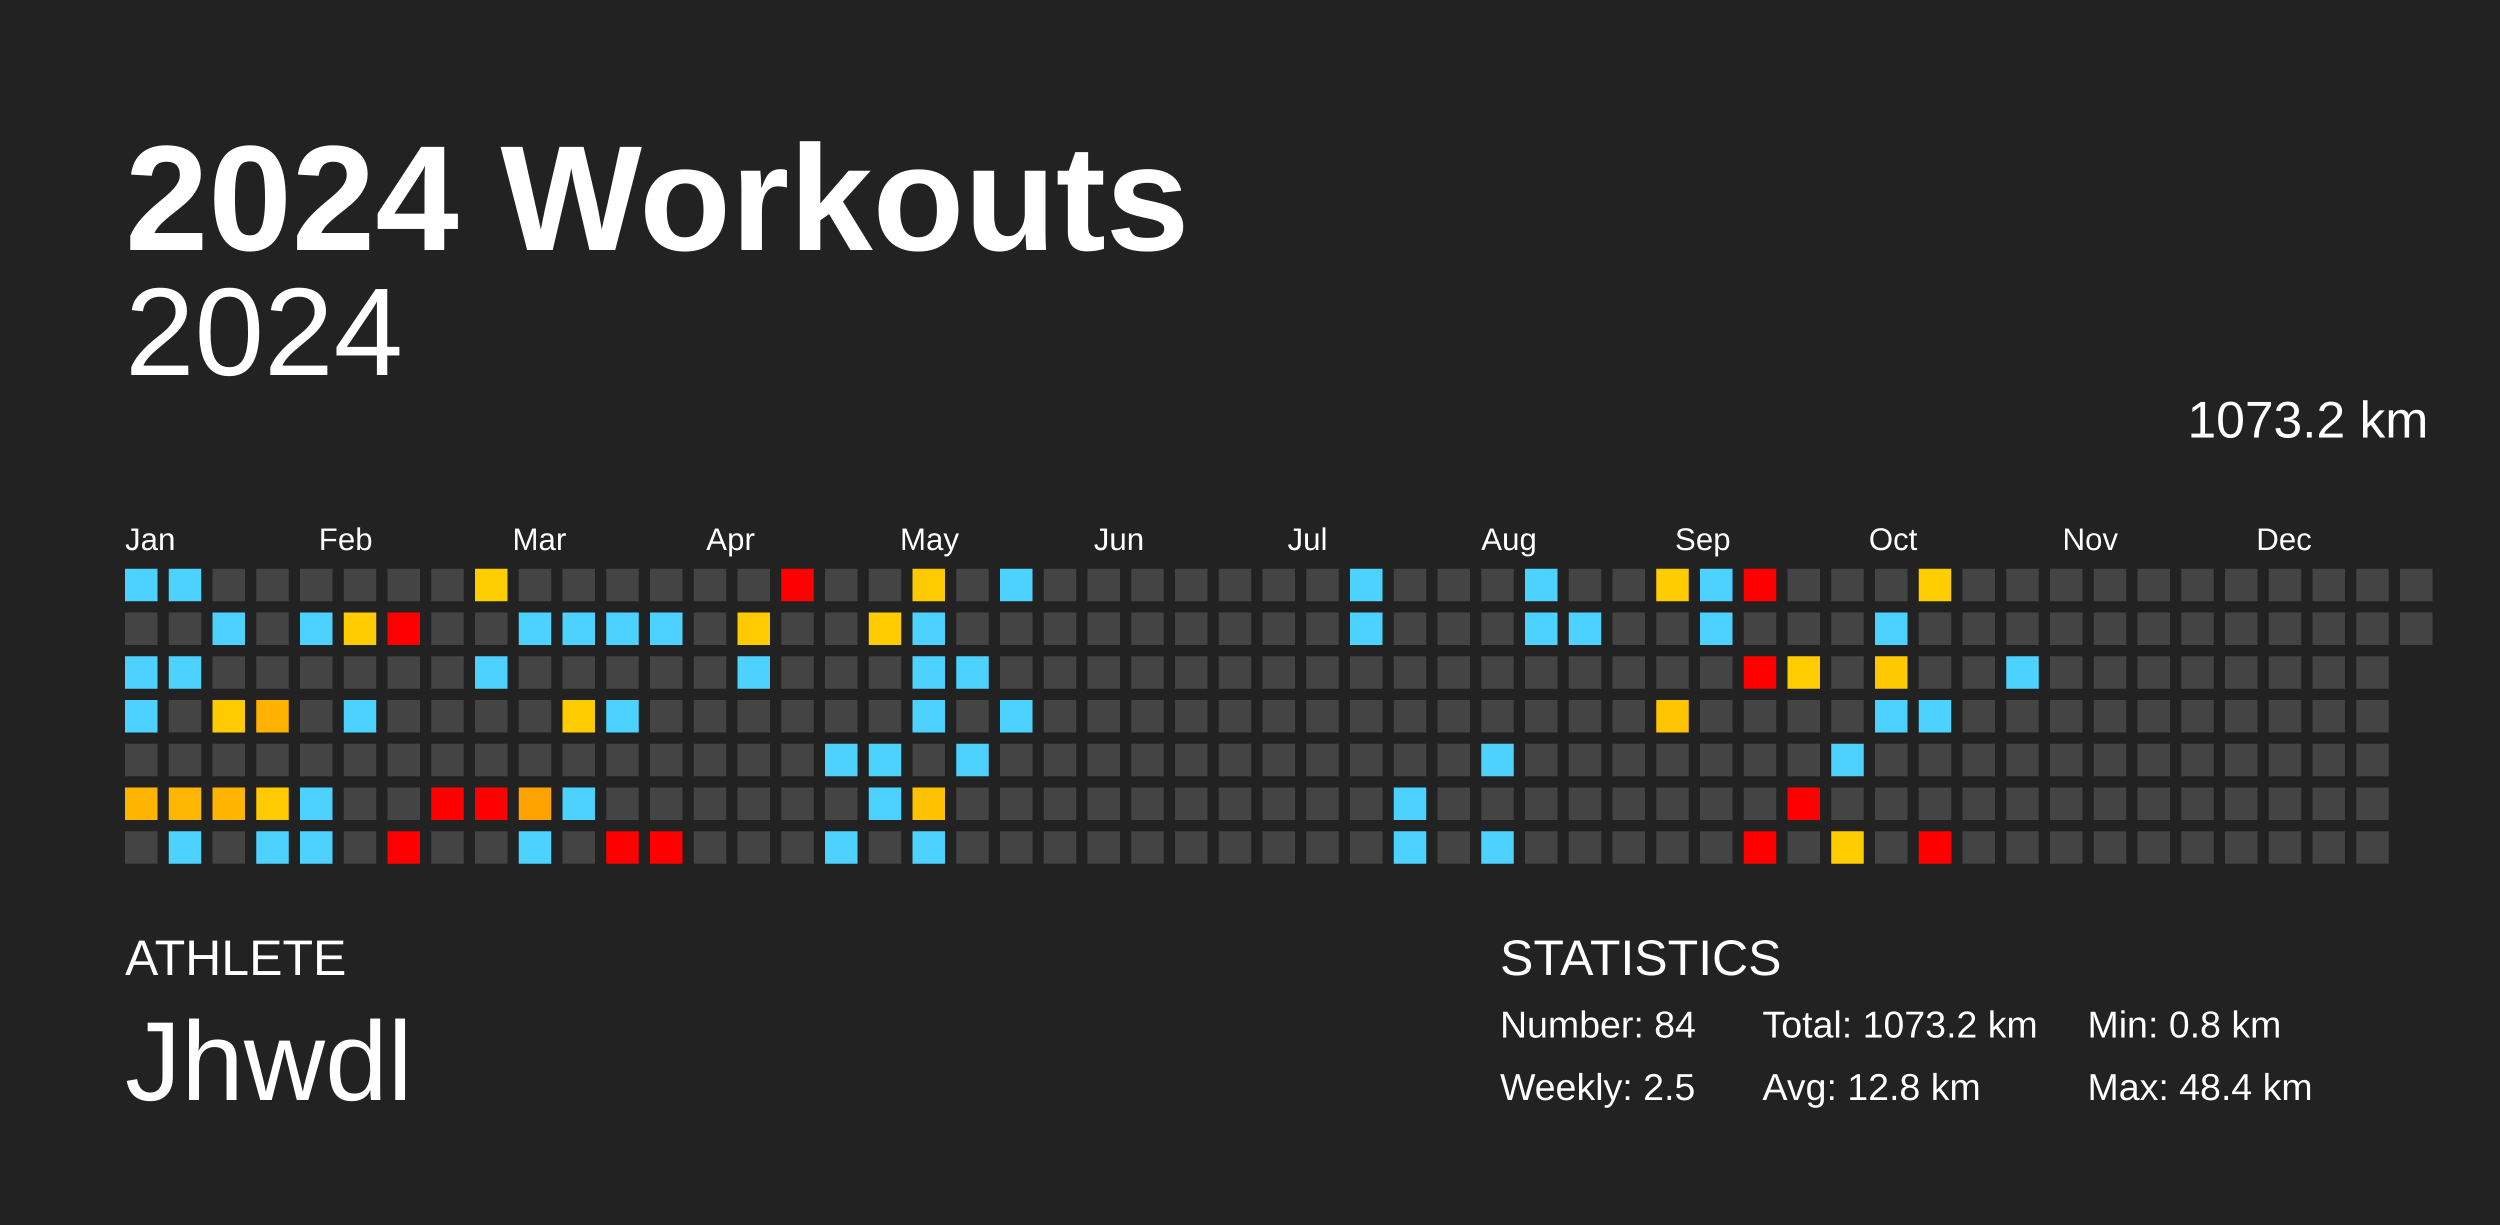
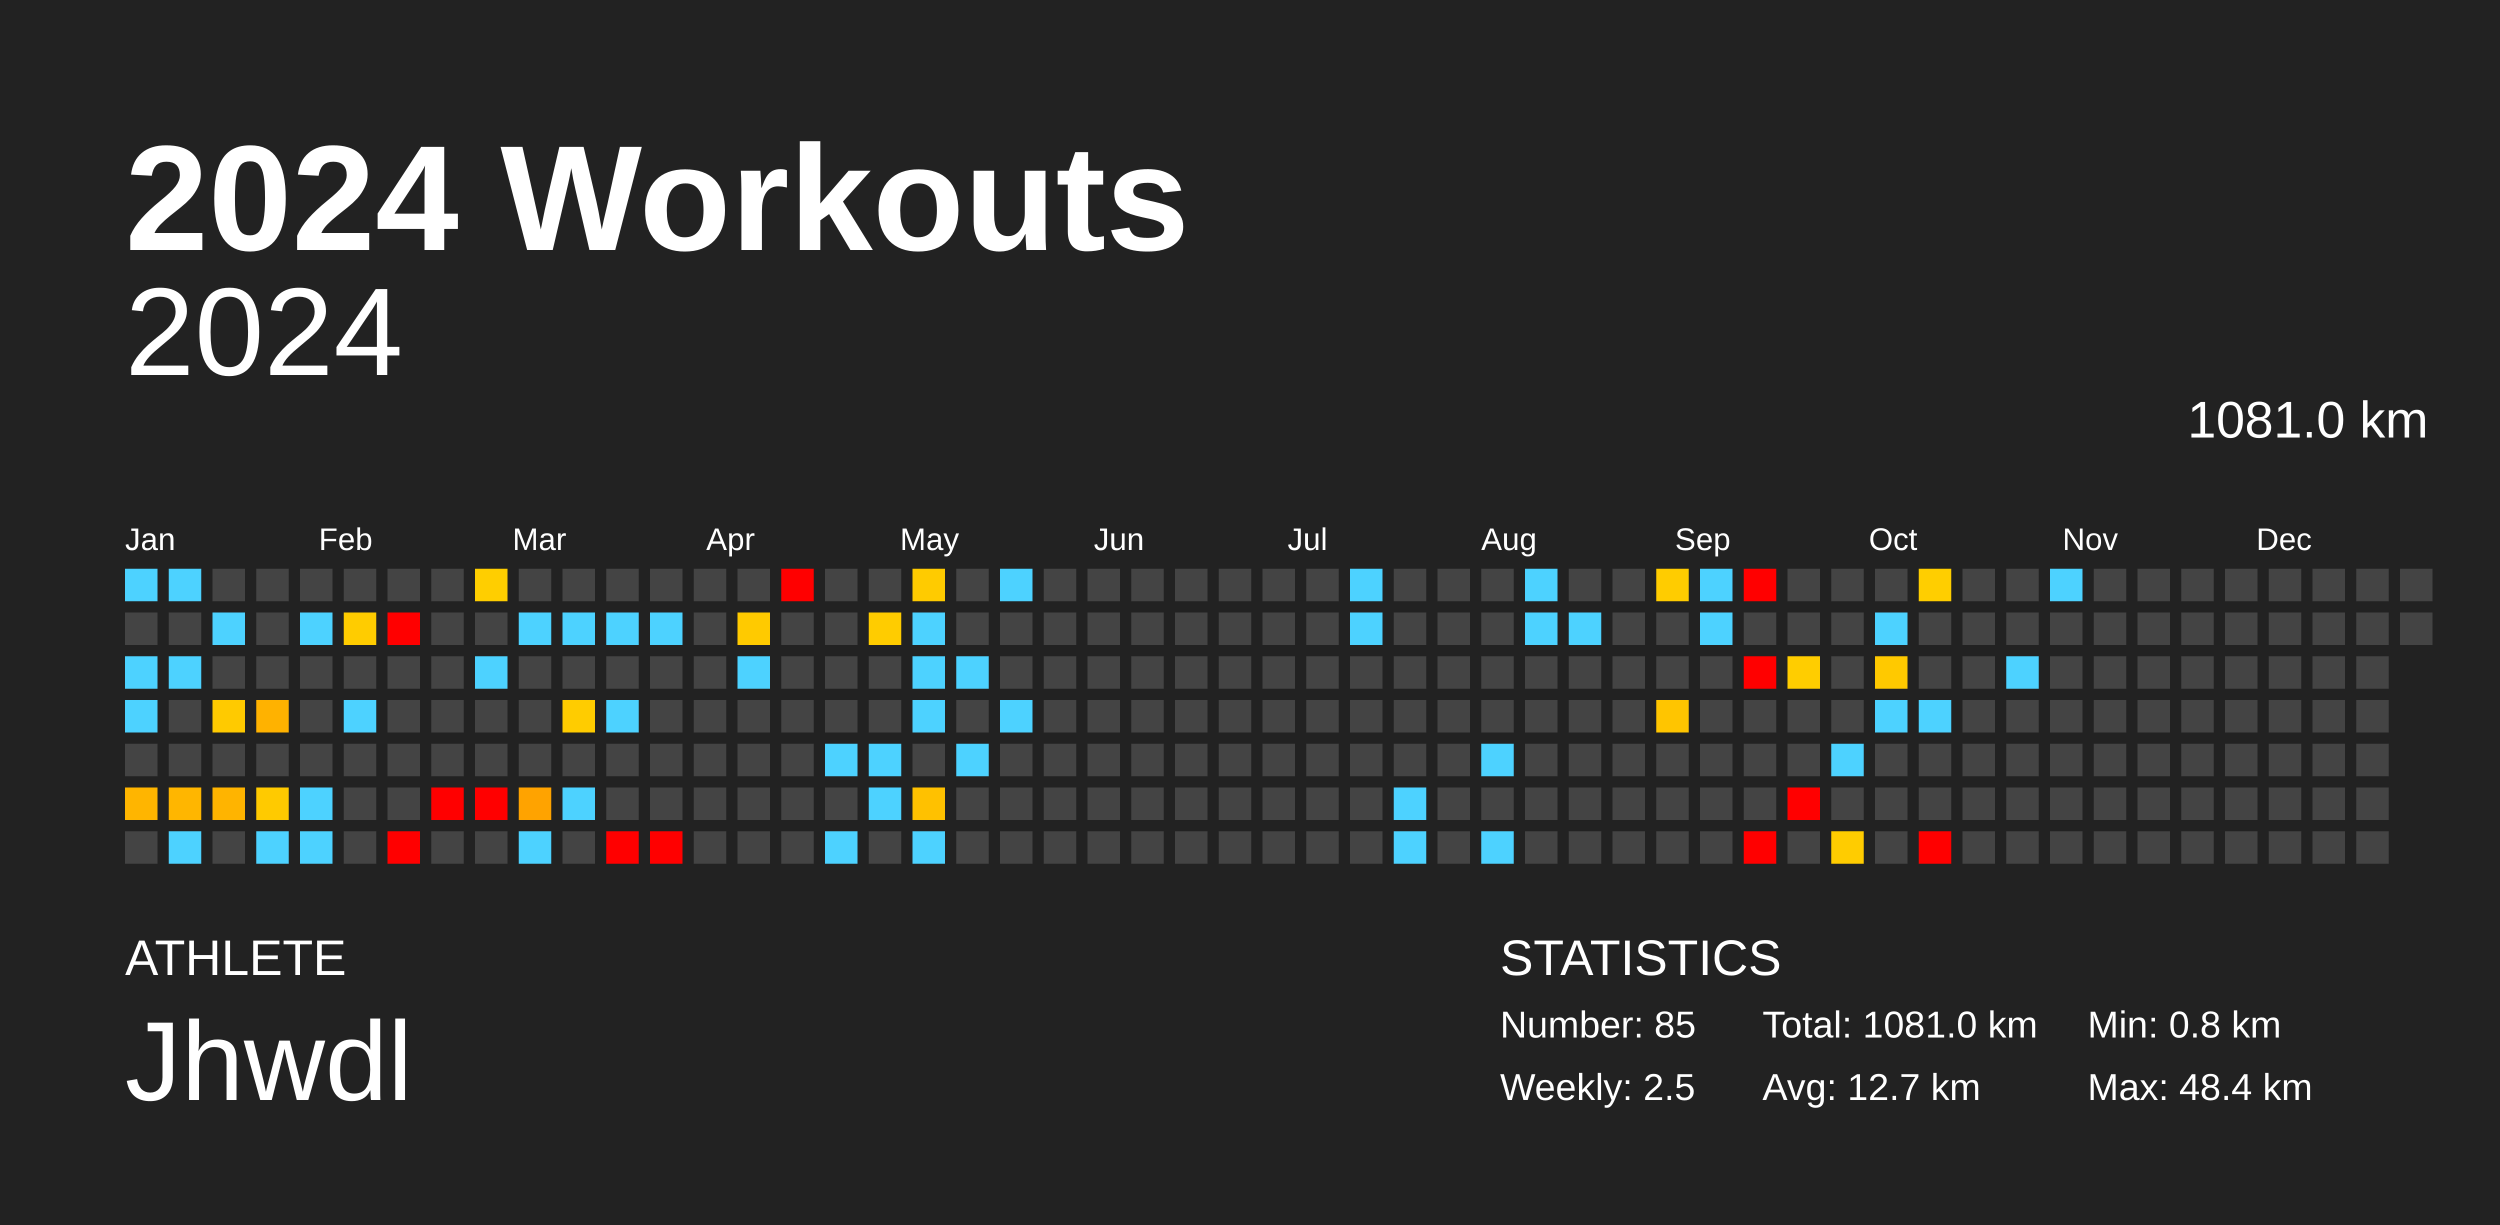
<svg xmlns="http://www.w3.org/2000/svg" baseProfile="full" height="98mm" version="1.1" viewBox="0,0,200,98" width="200mm">
  <defs />
  <rect fill="#222222" height="98" width="200" x="0" y="0" />
  <text fill="#FFFFFF" style="font-size:12px; font-family:Arial; font-weight:bold;" x="10" y="20">2024 Workouts</text>
  <text fill="#FFFFFF" style="font-size:4px; font-family:Arial" x="10" y="78">ATHLETE</text>
  <text fill="#FFFFFF" style="font-size:9px; font-family:Arial" x="10" y="88">Jhwdl</text>
  <text fill="#FFFFFF" style="font-size:4px; font-family:Arial" x="120" y="78">STATISTICS</text>
-   <text fill="#FFFFFF" style="font-size:3px; font-family:Arial" x="120" y="83">Number: 84</text>
+   <text fill="#FFFFFF" style="font-size:3px; font-family:Arial" x="120" y="83">Number: 85</text>
  <text fill="#FFFFFF" style="font-size:3px; font-family:Arial" x="120" y="88">Weekly: 2.5</text>
-   <text fill="#FFFFFF" style="font-size:3px; font-family:Arial" x="141" y="83">Total: 1073.2 km</text>
-   <text fill="#FFFFFF" style="font-size:3px; font-family:Arial" x="141" y="88">Avg: 12.8 km</text>
+   <text fill="#FFFFFF" style="font-size:3px; font-family:Arial" x="141" y="83">Total: 1081.0 km</text>
+   <text fill="#FFFFFF" style="font-size:3px; font-family:Arial" x="141" y="88">Avg: 12.7 km</text>
  <text fill="#FFFFFF" style="font-size:3px; font-family:Arial" x="167" y="83">Min: 0.8 km</text>
  <text fill="#FFFFFF" style="font-size:3px; font-family:Arial" x="167" y="88">Max: 48.4 km</text>
  <text alignment-baseline="hanging" fill="#FFFFFF" style="font-size:10.0px; font-family:Arial;" x="10" y="30">2024</text>
-   <text alignment-baseline="hanging" fill="#FFFFFF" style="font-size:4.125px; font-family:Arial;" x="175" y="35">1073.2 km</text>
+   <text alignment-baseline="hanging" fill="#FFFFFF" style="font-size:4.125px; font-family:Arial;" x="175" y="35">1081.0 km</text>
  <text fill="#FFFFFF" style="font-size:2.5px; font-family:Arial" x="10.0" y="44">Jan</text>
  <text fill="#FFFFFF" style="font-size:2.5px; font-family:Arial" x="25.5" y="44">Feb</text>
  <text fill="#FFFFFF" style="font-size:2.5px; font-family:Arial" x="41.0" y="44">Mar</text>
  <text fill="#FFFFFF" style="font-size:2.5px; font-family:Arial" x="56.5" y="44">Apr</text>
  <text fill="#FFFFFF" style="font-size:2.5px; font-family:Arial" x="72.0" y="44">May</text>
  <text fill="#FFFFFF" style="font-size:2.5px; font-family:Arial" x="87.5" y="44">Jun</text>
  <text fill="#FFFFFF" style="font-size:2.5px; font-family:Arial" x="103.0" y="44">Jul</text>
  <text fill="#FFFFFF" style="font-size:2.5px; font-family:Arial" x="118.5" y="44">Aug</text>
  <text fill="#FFFFFF" style="font-size:2.5px; font-family:Arial" x="134.0" y="44">Sep</text>
  <text fill="#FFFFFF" style="font-size:2.5px; font-family:Arial" x="149.5" y="44">Oct</text>
  <text fill="#FFFFFF" style="font-size:2.5px; font-family:Arial" x="165.0" y="44">Nov</text>
  <text fill="#FFFFFF" style="font-size:2.5px; font-family:Arial" x="180.5" y="44">Dec</text>
  <rect fill="#4dd2ff" height="2.6" width="2.6" x="10.0" y="45.5" />
  <rect fill="#444444" height="2.6" width="2.6" x="10.0" y="49.0" />
  <rect fill="#4dd2ff" height="2.6" width="2.6" x="10.0" y="52.5" />
  <rect fill="#4dd2ff" height="2.6" width="2.6" x="10.0" y="56.0" />
  <rect fill="#444444" height="2.6" width="2.6" x="10.0" y="59.5" />
  <rect fill="#ffb500" height="2.6" width="2.6" x="10.0" y="63.0" />
  <rect fill="#444444" height="2.6" width="2.6" x="10.0" y="66.5" />
  <rect fill="#4dd2ff" height="2.6" width="2.6" x="13.5" y="45.5" />
  <rect fill="#444444" height="2.6" width="2.6" x="13.5" y="49.0" />
  <rect fill="#4dd2ff" height="2.6" width="2.6" x="13.5" y="52.5" />
  <rect fill="#444444" height="2.6" width="2.6" x="13.5" y="56.0" />
  <rect fill="#444444" height="2.6" width="2.6" x="13.5" y="59.5" />
  <rect fill="#ffb600" height="2.6" width="2.6" x="13.5" y="63.0" />
  <rect fill="#4dd2ff" height="2.6" width="2.6" x="13.5" y="66.5" />
  <rect fill="#444444" height="2.6" width="2.6" x="17.0" y="45.5" />
  <rect fill="#4dd2ff" height="2.6" width="2.6" x="17.0" y="49.0" />
  <rect fill="#444444" height="2.6" width="2.6" x="17.0" y="52.5" />
  <rect fill="#ffca00" height="2.6" width="2.6" x="17.0" y="56.0" />
  <rect fill="#444444" height="2.6" width="2.6" x="17.0" y="59.5" />
  <rect fill="#ffb400" height="2.6" width="2.6" x="17.0" y="63.0" />
  <rect fill="#444444" height="2.6" width="2.6" x="17.0" y="66.5" />
  <rect fill="#444444" height="2.6" width="2.6" x="20.5" y="45.5" />
  <rect fill="#444444" height="2.6" width="2.6" x="20.5" y="49.0" />
  <rect fill="#444444" height="2.6" width="2.6" x="20.5" y="52.5" />
  <rect fill="#ffb200" height="2.6" width="2.6" x="20.5" y="56.0" />
  <rect fill="#444444" height="2.6" width="2.6" x="20.5" y="59.5" />
  <rect fill="#ffca00" height="2.6" width="2.6" x="20.5" y="63.0" />
  <rect fill="#4dd2ff" height="2.6" width="2.6" x="20.5" y="66.5" />
  <rect fill="#444444" height="2.6" width="2.6" x="24.0" y="45.5" />
  <rect fill="#4dd2ff" height="2.6" width="2.6" x="24.0" y="49.0" />
  <rect fill="#444444" height="2.6" width="2.6" x="24.0" y="52.5" />
  <rect fill="#444444" height="2.6" width="2.6" x="24.0" y="56.0" />
  <rect fill="#444444" height="2.6" width="2.6" x="24.0" y="59.5" />
  <rect fill="#4dd2ff" height="2.6" width="2.6" x="24.0" y="63.0" />
  <rect fill="#4dd2ff" height="2.6" width="2.6" x="24.0" y="66.5" />
  <rect fill="#444444" height="2.6" width="2.6" x="27.5" y="45.5" />
  <rect fill="#ffcc00" height="2.6" width="2.6" x="27.5" y="49.0" />
  <rect fill="#444444" height="2.6" width="2.6" x="27.5" y="52.5" />
  <rect fill="#4dd2ff" height="2.6" width="2.6" x="27.5" y="56.0" />
  <rect fill="#444444" height="2.6" width="2.6" x="27.5" y="59.5" />
  <rect fill="#444444" height="2.6" width="2.6" x="27.5" y="63.0" />
  <rect fill="#444444" height="2.6" width="2.6" x="27.5" y="66.5" />
  <rect fill="#444444" height="2.6" width="2.6" x="31.0" y="45.5" />
  <rect fill="red" height="2.6" width="2.6" x="31.0" y="49.0" />
  <rect fill="#444444" height="2.6" width="2.6" x="31.0" y="52.5" />
  <rect fill="#444444" height="2.6" width="2.6" x="31.0" y="56.0" />
  <rect fill="#444444" height="2.6" width="2.6" x="31.0" y="59.5" />
  <rect fill="#444444" height="2.6" width="2.6" x="31.0" y="63.0" />
  <rect fill="red" height="2.6" width="2.6" x="31.0" y="66.5" />
  <rect fill="#444444" height="2.6" width="2.6" x="34.5" y="45.5" />
  <rect fill="#444444" height="2.6" width="2.6" x="34.5" y="49.0" />
  <rect fill="#444444" height="2.6" width="2.6" x="34.5" y="52.5" />
  <rect fill="#444444" height="2.6" width="2.6" x="34.5" y="56.0" />
  <rect fill="#444444" height="2.6" width="2.6" x="34.5" y="59.5" />
  <rect fill="red" height="2.6" width="2.6" x="34.5" y="63.0" />
  <rect fill="#444444" height="2.6" width="2.6" x="34.5" y="66.5" />
  <rect fill="#ffce00" height="2.6" width="2.6" x="38.0" y="45.5" />
  <rect fill="#444444" height="2.6" width="2.6" x="38.0" y="49.0" />
  <rect fill="#4dd2ff" height="2.6" width="2.6" x="38.0" y="52.5" />
  <rect fill="#444444" height="2.6" width="2.6" x="38.0" y="56.0" />
  <rect fill="#444444" height="2.6" width="2.6" x="38.0" y="59.5" />
  <rect fill="red" height="2.6" width="2.6" x="38.0" y="63.0" />
  <rect fill="#444444" height="2.6" width="2.6" x="38.0" y="66.5" />
  <rect fill="#444444" height="2.6" width="2.6" x="41.5" y="45.5" />
  <rect fill="#4dd2ff" height="2.6" width="2.6" x="41.5" y="49.0" />
  <rect fill="#444444" height="2.6" width="2.6" x="41.5" y="52.5" />
  <rect fill="#444444" height="2.6" width="2.6" x="41.5" y="56.0" />
  <rect fill="#444444" height="2.6" width="2.6" x="41.5" y="59.5" />
  <rect fill="#ffa300" height="2.6" width="2.6" x="41.5" y="63.0" />
  <rect fill="#4dd2ff" height="2.6" width="2.6" x="41.5" y="66.5" />
  <rect fill="#444444" height="2.6" width="2.6" x="45.0" y="45.5" />
  <rect fill="#4dd2ff" height="2.6" width="2.6" x="45.0" y="49.0" />
  <rect fill="#444444" height="2.6" width="2.6" x="45.0" y="52.5" />
  <rect fill="#ffcc00" height="2.6" width="2.6" x="45.0" y="56.0" />
  <rect fill="#444444" height="2.6" width="2.6" x="45.0" y="59.5" />
  <rect fill="#4dd2ff" height="2.6" width="2.6" x="45.0" y="63.0" />
  <rect fill="#444444" height="2.6" width="2.6" x="45.0" y="66.5" />
  <rect fill="#444444" height="2.6" width="2.6" x="48.5" y="45.5" />
  <rect fill="#4dd2ff" height="2.6" width="2.6" x="48.5" y="49.0" />
  <rect fill="#444444" height="2.6" width="2.6" x="48.5" y="52.5" />
  <rect fill="#4dd2ff" height="2.6" width="2.6" x="48.5" y="56.0" />
  <rect fill="#444444" height="2.6" width="2.6" x="48.5" y="59.5" />
  <rect fill="#444444" height="2.6" width="2.6" x="48.5" y="63.0" />
  <rect fill="red" height="2.6" width="2.6" x="48.5" y="66.5" />
  <rect fill="#444444" height="2.6" width="2.6" x="52.0" y="45.5" />
  <rect fill="#4dd2ff" height="2.6" width="2.6" x="52.0" y="49.0" />
  <rect fill="#444444" height="2.6" width="2.6" x="52.0" y="52.5" />
  <rect fill="#444444" height="2.6" width="2.6" x="52.0" y="56.0" />
  <rect fill="#444444" height="2.6" width="2.6" x="52.0" y="59.5" />
  <rect fill="#444444" height="2.6" width="2.6" x="52.0" y="63.0" />
  <rect fill="red" height="2.6" width="2.6" x="52.0" y="66.5" />
  <rect fill="#444444" height="2.6" width="2.6" x="55.5" y="45.5" />
  <rect fill="#444444" height="2.6" width="2.6" x="55.5" y="49.0" />
  <rect fill="#444444" height="2.6" width="2.6" x="55.5" y="52.5" />
  <rect fill="#444444" height="2.6" width="2.6" x="55.5" y="56.0" />
  <rect fill="#444444" height="2.6" width="2.6" x="55.5" y="59.5" />
  <rect fill="#444444" height="2.6" width="2.6" x="55.5" y="63.0" />
  <rect fill="#444444" height="2.6" width="2.6" x="55.5" y="66.5" />
  <rect fill="#444444" height="2.6" width="2.6" x="59.0" y="45.5" />
  <rect fill="#ffca00" height="2.6" width="2.6" x="59.0" y="49.0" />
  <rect fill="#4dd2ff" height="2.6" width="2.6" x="59.0" y="52.5" />
  <rect fill="#444444" height="2.6" width="2.6" x="59.0" y="56.0" />
  <rect fill="#444444" height="2.6" width="2.6" x="59.0" y="59.5" />
  <rect fill="#444444" height="2.6" width="2.6" x="59.0" y="63.0" />
  <rect fill="#444444" height="2.6" width="2.6" x="59.0" y="66.5" />
  <rect fill="red" height="2.6" width="2.6" x="62.5" y="45.5" />
  <rect fill="#444444" height="2.6" width="2.6" x="62.5" y="49.0" />
  <rect fill="#444444" height="2.6" width="2.6" x="62.5" y="52.5" />
  <rect fill="#444444" height="2.6" width="2.6" x="62.5" y="56.0" />
  <rect fill="#444444" height="2.6" width="2.6" x="62.5" y="59.5" />
  <rect fill="#444444" height="2.6" width="2.6" x="62.5" y="63.0" />
  <rect fill="#444444" height="2.6" width="2.6" x="62.5" y="66.5" />
  <rect fill="#444444" height="2.6" width="2.6" x="66.0" y="45.5" />
  <rect fill="#444444" height="2.6" width="2.6" x="66.0" y="49.0" />
  <rect fill="#444444" height="2.6" width="2.6" x="66.0" y="52.5" />
  <rect fill="#444444" height="2.6" width="2.6" x="66.0" y="56.0" />
  <rect fill="#4dd2ff" height="2.6" width="2.6" x="66.0" y="59.5" />
  <rect fill="#444444" height="2.6" width="2.6" x="66.0" y="63.0" />
  <rect fill="#4dd2ff" height="2.6" width="2.6" x="66.0" y="66.5" />
  <rect fill="#444444" height="2.6" width="2.6" x="69.5" y="45.5" />
  <rect fill="#ffcc00" height="2.6" width="2.6" x="69.5" y="49.0" />
  <rect fill="#444444" height="2.6" width="2.6" x="69.5" y="52.5" />
  <rect fill="#444444" height="2.6" width="2.6" x="69.5" y="56.0" />
  <rect fill="#4dd2ff" height="2.6" width="2.6" x="69.5" y="59.5" />
  <rect fill="#4dd2ff" height="2.6" width="2.6" x="69.5" y="63.0" />
  <rect fill="#444444" height="2.6" width="2.6" x="69.5" y="66.5" />
  <rect fill="#ffcb00" height="2.6" width="2.6" x="73.0" y="45.5" />
  <rect fill="#4dd2ff" height="2.6" width="2.6" x="73.0" y="49.0" />
  <rect fill="#4dd2ff" height="2.6" width="2.6" x="73.0" y="52.5" />
  <rect fill="#4dd2ff" height="2.6" width="2.6" x="73.0" y="56.0" />
  <rect fill="#444444" height="2.6" width="2.6" x="73.0" y="59.5" />
  <rect fill="#ffc100" height="2.6" width="2.6" x="73.0" y="63.0" />
  <rect fill="#4dd2ff" height="2.6" width="2.6" x="73.0" y="66.5" />
  <rect fill="#444444" height="2.6" width="2.6" x="76.5" y="45.5" />
  <rect fill="#444444" height="2.6" width="2.6" x="76.5" y="49.0" />
  <rect fill="#4dd2ff" height="2.6" width="2.6" x="76.5" y="52.5" />
  <rect fill="#444444" height="2.6" width="2.6" x="76.5" y="56.0" />
  <rect fill="#4dd2ff" height="2.6" width="2.6" x="76.5" y="59.5" />
  <rect fill="#444444" height="2.6" width="2.6" x="76.5" y="63.0" />
  <rect fill="#444444" height="2.6" width="2.6" x="76.5" y="66.5" />
  <rect fill="#4dd2ff" height="2.6" width="2.6" x="80.0" y="45.5" />
  <rect fill="#444444" height="2.6" width="2.6" x="80.0" y="49.0" />
  <rect fill="#444444" height="2.6" width="2.6" x="80.0" y="52.5" />
  <rect fill="#4dd2ff" height="2.6" width="2.6" x="80.0" y="56.0" />
  <rect fill="#444444" height="2.6" width="2.6" x="80.0" y="59.5" />
  <rect fill="#444444" height="2.6" width="2.6" x="80.0" y="63.0" />
  <rect fill="#444444" height="2.6" width="2.6" x="80.0" y="66.5" />
  <rect fill="#444444" height="2.6" width="2.6" x="83.5" y="45.5" />
  <rect fill="#444444" height="2.6" width="2.6" x="83.5" y="49.0" />
  <rect fill="#444444" height="2.6" width="2.6" x="83.5" y="52.5" />
  <rect fill="#444444" height="2.6" width="2.6" x="83.5" y="56.0" />
  <rect fill="#444444" height="2.6" width="2.6" x="83.5" y="59.5" />
  <rect fill="#444444" height="2.6" width="2.6" x="83.5" y="63.0" />
  <rect fill="#444444" height="2.6" width="2.6" x="83.5" y="66.5" />
  <rect fill="#444444" height="2.6" width="2.6" x="87.0" y="45.5" />
  <rect fill="#444444" height="2.6" width="2.6" x="87.0" y="49.0" />
  <rect fill="#444444" height="2.6" width="2.6" x="87.0" y="52.5" />
  <rect fill="#444444" height="2.6" width="2.6" x="87.0" y="56.0" />
  <rect fill="#444444" height="2.6" width="2.6" x="87.0" y="59.5" />
  <rect fill="#444444" height="2.6" width="2.6" x="87.0" y="63.0" />
  <rect fill="#444444" height="2.6" width="2.6" x="87.0" y="66.5" />
  <rect fill="#444444" height="2.6" width="2.6" x="90.5" y="45.5" />
  <rect fill="#444444" height="2.6" width="2.6" x="90.5" y="49.0" />
  <rect fill="#444444" height="2.6" width="2.6" x="90.5" y="52.5" />
  <rect fill="#444444" height="2.6" width="2.6" x="90.5" y="56.0" />
  <rect fill="#444444" height="2.6" width="2.6" x="90.5" y="59.5" />
  <rect fill="#444444" height="2.6" width="2.6" x="90.5" y="63.0" />
  <rect fill="#444444" height="2.6" width="2.6" x="90.5" y="66.5" />
  <rect fill="#444444" height="2.6" width="2.6" x="94.0" y="45.5" />
  <rect fill="#444444" height="2.6" width="2.6" x="94.0" y="49.0" />
  <rect fill="#444444" height="2.6" width="2.6" x="94.0" y="52.5" />
  <rect fill="#444444" height="2.6" width="2.6" x="94.0" y="56.0" />
  <rect fill="#444444" height="2.6" width="2.6" x="94.0" y="59.5" />
  <rect fill="#444444" height="2.6" width="2.6" x="94.0" y="63.0" />
  <rect fill="#444444" height="2.6" width="2.6" x="94.0" y="66.5" />
  <rect fill="#444444" height="2.6" width="2.6" x="97.5" y="45.5" />
  <rect fill="#444444" height="2.6" width="2.6" x="97.5" y="49.0" />
  <rect fill="#444444" height="2.6" width="2.6" x="97.5" y="52.5" />
  <rect fill="#444444" height="2.6" width="2.6" x="97.5" y="56.0" />
  <rect fill="#444444" height="2.6" width="2.6" x="97.5" y="59.5" />
  <rect fill="#444444" height="2.6" width="2.6" x="97.5" y="63.0" />
  <rect fill="#444444" height="2.6" width="2.6" x="97.5" y="66.5" />
  <rect fill="#444444" height="2.6" width="2.6" x="101.0" y="45.5" />
  <rect fill="#444444" height="2.6" width="2.6" x="101.0" y="49.0" />
  <rect fill="#444444" height="2.6" width="2.6" x="101.0" y="52.5" />
  <rect fill="#444444" height="2.6" width="2.6" x="101.0" y="56.0" />
  <rect fill="#444444" height="2.6" width="2.6" x="101.0" y="59.5" />
  <rect fill="#444444" height="2.6" width="2.6" x="101.0" y="63.0" />
  <rect fill="#444444" height="2.6" width="2.6" x="101.0" y="66.5" />
  <rect fill="#444444" height="2.6" width="2.6" x="104.5" y="45.5" />
  <rect fill="#444444" height="2.6" width="2.6" x="104.5" y="49.0" />
  <rect fill="#444444" height="2.6" width="2.6" x="104.5" y="52.5" />
  <rect fill="#444444" height="2.6" width="2.6" x="104.5" y="56.0" />
  <rect fill="#444444" height="2.6" width="2.6" x="104.5" y="59.5" />
  <rect fill="#444444" height="2.6" width="2.6" x="104.5" y="63.0" />
  <rect fill="#444444" height="2.6" width="2.6" x="104.5" y="66.5" />
  <rect fill="#4dd2ff" height="2.6" width="2.6" x="108.0" y="45.5" />
  <rect fill="#4dd2ff" height="2.6" width="2.6" x="108.0" y="49.0" />
  <rect fill="#444444" height="2.6" width="2.6" x="108.0" y="52.5" />
  <rect fill="#444444" height="2.6" width="2.6" x="108.0" y="56.0" />
  <rect fill="#444444" height="2.6" width="2.6" x="108.0" y="59.5" />
  <rect fill="#444444" height="2.6" width="2.6" x="108.0" y="63.0" />
  <rect fill="#444444" height="2.6" width="2.6" x="108.0" y="66.5" />
  <rect fill="#444444" height="2.6" width="2.6" x="111.5" y="45.5" />
  <rect fill="#444444" height="2.6" width="2.6" x="111.5" y="49.0" />
  <rect fill="#444444" height="2.6" width="2.6" x="111.5" y="52.5" />
  <rect fill="#444444" height="2.6" width="2.6" x="111.5" y="56.0" />
  <rect fill="#444444" height="2.6" width="2.6" x="111.5" y="59.5" />
  <rect fill="#4dd2ff" height="2.6" width="2.6" x="111.5" y="63.0" />
  <rect fill="#4dd2ff" height="2.6" width="2.6" x="111.5" y="66.5" />
  <rect fill="#444444" height="2.6" width="2.6" x="115.0" y="45.5" />
  <rect fill="#444444" height="2.6" width="2.6" x="115.0" y="49.0" />
  <rect fill="#444444" height="2.6" width="2.6" x="115.0" y="52.5" />
  <rect fill="#444444" height="2.6" width="2.6" x="115.0" y="56.0" />
  <rect fill="#444444" height="2.6" width="2.6" x="115.0" y="59.5" />
  <rect fill="#444444" height="2.6" width="2.6" x="115.0" y="63.0" />
  <rect fill="#444444" height="2.6" width="2.6" x="115.0" y="66.5" />
  <rect fill="#444444" height="2.6" width="2.6" x="118.5" y="45.5" />
  <rect fill="#444444" height="2.6" width="2.6" x="118.5" y="49.0" />
  <rect fill="#444444" height="2.6" width="2.6" x="118.5" y="52.5" />
  <rect fill="#444444" height="2.6" width="2.6" x="118.5" y="56.0" />
  <rect fill="#4dd2ff" height="2.6" width="2.6" x="118.5" y="59.5" />
  <rect fill="#444444" height="2.6" width="2.6" x="118.5" y="63.0" />
  <rect fill="#4dd2ff" height="2.6" width="2.6" x="118.5" y="66.5" />
  <rect fill="#4dd2ff" height="2.6" width="2.6" x="122.0" y="45.5" />
  <rect fill="#4dd2ff" height="2.6" width="2.6" x="122.0" y="49.0" />
  <rect fill="#444444" height="2.6" width="2.6" x="122.0" y="52.5" />
  <rect fill="#444444" height="2.6" width="2.6" x="122.0" y="56.0" />
  <rect fill="#444444" height="2.6" width="2.6" x="122.0" y="59.5" />
  <rect fill="#444444" height="2.6" width="2.6" x="122.0" y="63.0" />
  <rect fill="#444444" height="2.6" width="2.6" x="122.0" y="66.5" />
  <rect fill="#444444" height="2.6" width="2.6" x="125.5" y="45.5" />
  <rect fill="#4dd2ff" height="2.6" width="2.6" x="125.5" y="49.0" />
  <rect fill="#444444" height="2.6" width="2.6" x="125.5" y="52.5" />
  <rect fill="#444444" height="2.6" width="2.6" x="125.5" y="56.0" />
  <rect fill="#444444" height="2.6" width="2.6" x="125.5" y="59.5" />
  <rect fill="#444444" height="2.6" width="2.6" x="125.5" y="63.0" />
  <rect fill="#444444" height="2.6" width="2.6" x="125.5" y="66.5" />
  <rect fill="#444444" height="2.6" width="2.6" x="129.0" y="45.5" />
  <rect fill="#444444" height="2.6" width="2.6" x="129.0" y="49.0" />
  <rect fill="#444444" height="2.6" width="2.6" x="129.0" y="52.5" />
  <rect fill="#444444" height="2.6" width="2.6" x="129.0" y="56.0" />
  <rect fill="#444444" height="2.6" width="2.6" x="129.0" y="59.5" />
  <rect fill="#444444" height="2.6" width="2.6" x="129.0" y="63.0" />
  <rect fill="#444444" height="2.6" width="2.6" x="129.0" y="66.5" />
  <rect fill="#ffcc00" height="2.6" width="2.6" x="132.5" y="45.5" />
  <rect fill="#444444" height="2.6" width="2.6" x="132.5" y="49.0" />
  <rect fill="#444444" height="2.6" width="2.6" x="132.5" y="52.5" />
  <rect fill="#ffc500" height="2.6" width="2.6" x="132.5" y="56.0" />
  <rect fill="#444444" height="2.6" width="2.6" x="132.5" y="59.5" />
  <rect fill="#444444" height="2.6" width="2.6" x="132.5" y="63.0" />
  <rect fill="#444444" height="2.6" width="2.6" x="132.5" y="66.5" />
  <rect fill="#4dd2ff" height="2.6" width="2.6" x="136.0" y="45.5" />
  <rect fill="#4dd2ff" height="2.6" width="2.6" x="136.0" y="49.0" />
  <rect fill="#444444" height="2.6" width="2.6" x="136.0" y="52.5" />
  <rect fill="#444444" height="2.6" width="2.6" x="136.0" y="56.0" />
  <rect fill="#444444" height="2.6" width="2.6" x="136.0" y="59.5" />
  <rect fill="#444444" height="2.6" width="2.6" x="136.0" y="63.0" />
  <rect fill="#444444" height="2.6" width="2.6" x="136.0" y="66.5" />
  <rect fill="red" height="2.6" width="2.6" x="139.5" y="45.5" />
  <rect fill="#444444" height="2.6" width="2.6" x="139.5" y="49.0" />
  <rect fill="red" height="2.6" width="2.6" x="139.5" y="52.5" />
  <rect fill="#444444" height="2.6" width="2.6" x="139.5" y="56.0" />
  <rect fill="#444444" height="2.6" width="2.6" x="139.5" y="59.5" />
  <rect fill="#444444" height="2.6" width="2.6" x="139.5" y="63.0" />
  <rect fill="red" height="2.6" width="2.6" x="139.5" y="66.5" />
  <rect fill="#444444" height="2.6" width="2.6" x="143.0" y="45.5" />
  <rect fill="#444444" height="2.6" width="2.6" x="143.0" y="49.0" />
  <rect fill="#ffcd00" height="2.6" width="2.6" x="143.0" y="52.5" />
  <rect fill="#444444" height="2.6" width="2.6" x="143.0" y="56.0" />
  <rect fill="#444444" height="2.6" width="2.6" x="143.0" y="59.5" />
  <rect fill="red" height="2.6" width="2.6" x="143.0" y="63.0" />
  <rect fill="#444444" height="2.6" width="2.6" x="143.0" y="66.5" />
  <rect fill="#444444" height="2.6" width="2.6" x="146.5" y="45.5" />
  <rect fill="#444444" height="2.6" width="2.6" x="146.5" y="49.0" />
  <rect fill="#444444" height="2.6" width="2.6" x="146.5" y="52.5" />
  <rect fill="#444444" height="2.6" width="2.6" x="146.5" y="56.0" />
  <rect fill="#4dd2ff" height="2.6" width="2.6" x="146.5" y="59.5" />
  <rect fill="#444444" height="2.6" width="2.6" x="146.5" y="63.0" />
  <rect fill="#ffcc00" height="2.6" width="2.6" x="146.5" y="66.5" />
  <rect fill="#444444" height="2.6" width="2.6" x="150.0" y="45.5" />
  <rect fill="#4dd2ff" height="2.6" width="2.6" x="150.0" y="49.0" />
  <rect fill="#ffc900" height="2.6" width="2.6" x="150.0" y="52.5" />
  <rect fill="#4dd2ff" height="2.6" width="2.6" x="150.0" y="56.0" />
  <rect fill="#444444" height="2.6" width="2.6" x="150.0" y="59.5" />
  <rect fill="#444444" height="2.6" width="2.6" x="150.0" y="63.0" />
  <rect fill="#444444" height="2.6" width="2.6" x="150.0" y="66.5" />
  <rect fill="#ffce00" height="2.6" width="2.6" x="153.5" y="45.5" />
  <rect fill="#444444" height="2.6" width="2.6" x="153.5" y="49.0" />
  <rect fill="#444444" height="2.6" width="2.6" x="153.5" y="52.5" />
  <rect fill="#4dd2ff" height="2.6" width="2.6" x="153.5" y="56.0" />
  <rect fill="#444444" height="2.6" width="2.6" x="153.5" y="59.5" />
  <rect fill="#444444" height="2.6" width="2.6" x="153.5" y="63.0" />
  <rect fill="red" height="2.6" width="2.6" x="153.5" y="66.5" />
  <rect fill="#444444" height="2.6" width="2.6" x="157.0" y="45.5" />
  <rect fill="#444444" height="2.6" width="2.6" x="157.0" y="49.0" />
  <rect fill="#444444" height="2.6" width="2.6" x="157.0" y="52.5" />
  <rect fill="#444444" height="2.6" width="2.6" x="157.0" y="56.0" />
  <rect fill="#444444" height="2.6" width="2.6" x="157.0" y="59.5" />
  <rect fill="#444444" height="2.6" width="2.6" x="157.0" y="63.0" />
  <rect fill="#444444" height="2.6" width="2.6" x="157.0" y="66.5" />
  <rect fill="#444444" height="2.6" width="2.6" x="160.5" y="45.5" />
  <rect fill="#444444" height="2.6" width="2.6" x="160.5" y="49.0" />
  <rect fill="#4dd2ff" height="2.6" width="2.6" x="160.5" y="52.5" />
  <rect fill="#444444" height="2.6" width="2.6" x="160.5" y="56.0" />
  <rect fill="#444444" height="2.6" width="2.6" x="160.5" y="59.5" />
  <rect fill="#444444" height="2.6" width="2.6" x="160.5" y="63.0" />
  <rect fill="#444444" height="2.6" width="2.6" x="160.5" y="66.5" />
-   <rect fill="#444444" height="2.6" width="2.6" x="164.0" y="45.5" />
+   <rect fill="#4dd2ff" height="2.6" width="2.6" x="164.0" y="45.5" />
  <rect fill="#444444" height="2.6" width="2.6" x="164.0" y="49.0" />
  <rect fill="#444444" height="2.6" width="2.6" x="164.0" y="52.5" />
  <rect fill="#444444" height="2.6" width="2.6" x="164.0" y="56.0" />
  <rect fill="#444444" height="2.6" width="2.6" x="164.0" y="59.5" />
  <rect fill="#444444" height="2.6" width="2.6" x="164.0" y="63.0" />
  <rect fill="#444444" height="2.6" width="2.6" x="164.0" y="66.5" />
  <rect fill="#444444" height="2.6" width="2.6" x="167.5" y="45.5" />
  <rect fill="#444444" height="2.6" width="2.6" x="167.5" y="49.0" />
  <rect fill="#444444" height="2.6" width="2.6" x="167.5" y="52.5" />
  <rect fill="#444444" height="2.6" width="2.6" x="167.5" y="56.0" />
  <rect fill="#444444" height="2.6" width="2.6" x="167.5" y="59.5" />
  <rect fill="#444444" height="2.6" width="2.6" x="167.5" y="63.0" />
  <rect fill="#444444" height="2.6" width="2.6" x="167.5" y="66.5" />
  <rect fill="#444444" height="2.6" width="2.6" x="171.0" y="45.5" />
  <rect fill="#444444" height="2.6" width="2.6" x="171.0" y="49.0" />
  <rect fill="#444444" height="2.6" width="2.6" x="171.0" y="52.5" />
  <rect fill="#444444" height="2.6" width="2.6" x="171.0" y="56.0" />
  <rect fill="#444444" height="2.6" width="2.6" x="171.0" y="59.5" />
  <rect fill="#444444" height="2.6" width="2.6" x="171.0" y="63.0" />
  <rect fill="#444444" height="2.6" width="2.6" x="171.0" y="66.5" />
  <rect fill="#444444" height="2.6" width="2.6" x="174.5" y="45.5" />
  <rect fill="#444444" height="2.6" width="2.6" x="174.5" y="49.0" />
  <rect fill="#444444" height="2.6" width="2.6" x="174.5" y="52.5" />
  <rect fill="#444444" height="2.6" width="2.6" x="174.5" y="56.0" />
  <rect fill="#444444" height="2.6" width="2.6" x="174.5" y="59.5" />
  <rect fill="#444444" height="2.6" width="2.6" x="174.5" y="63.0" />
  <rect fill="#444444" height="2.6" width="2.6" x="174.5" y="66.5" />
  <rect fill="#444444" height="2.6" width="2.6" x="178.0" y="45.5" />
  <rect fill="#444444" height="2.6" width="2.6" x="178.0" y="49.0" />
  <rect fill="#444444" height="2.6" width="2.6" x="178.0" y="52.5" />
  <rect fill="#444444" height="2.6" width="2.6" x="178.0" y="56.0" />
  <rect fill="#444444" height="2.6" width="2.6" x="178.0" y="59.5" />
  <rect fill="#444444" height="2.6" width="2.6" x="178.0" y="63.0" />
  <rect fill="#444444" height="2.6" width="2.6" x="178.0" y="66.5" />
  <rect fill="#444444" height="2.6" width="2.6" x="181.5" y="45.5" />
  <rect fill="#444444" height="2.6" width="2.6" x="181.5" y="49.0" />
  <rect fill="#444444" height="2.6" width="2.6" x="181.5" y="52.5" />
  <rect fill="#444444" height="2.6" width="2.6" x="181.5" y="56.0" />
  <rect fill="#444444" height="2.6" width="2.6" x="181.5" y="59.5" />
  <rect fill="#444444" height="2.6" width="2.6" x="181.5" y="63.0" />
  <rect fill="#444444" height="2.6" width="2.6" x="181.5" y="66.5" />
  <rect fill="#444444" height="2.6" width="2.6" x="185.0" y="45.5" />
  <rect fill="#444444" height="2.6" width="2.6" x="185.0" y="49.0" />
  <rect fill="#444444" height="2.6" width="2.6" x="185.0" y="52.5" />
  <rect fill="#444444" height="2.6" width="2.6" x="185.0" y="56.0" />
  <rect fill="#444444" height="2.6" width="2.6" x="185.0" y="59.5" />
  <rect fill="#444444" height="2.6" width="2.6" x="185.0" y="63.0" />
  <rect fill="#444444" height="2.6" width="2.6" x="185.0" y="66.5" />
  <rect fill="#444444" height="2.6" width="2.6" x="188.5" y="45.5" />
  <rect fill="#444444" height="2.6" width="2.6" x="188.5" y="49.0" />
  <rect fill="#444444" height="2.6" width="2.6" x="188.5" y="52.5" />
  <rect fill="#444444" height="2.6" width="2.6" x="188.5" y="56.0" />
  <rect fill="#444444" height="2.6" width="2.6" x="188.5" y="59.5" />
  <rect fill="#444444" height="2.6" width="2.6" x="188.5" y="63.0" />
  <rect fill="#444444" height="2.6" width="2.6" x="188.5" y="66.5" />
  <rect fill="#444444" height="2.6" width="2.6" x="192.0" y="45.5" />
  <rect fill="#444444" height="2.6" width="2.6" x="192.0" y="49.0" />
</svg>
